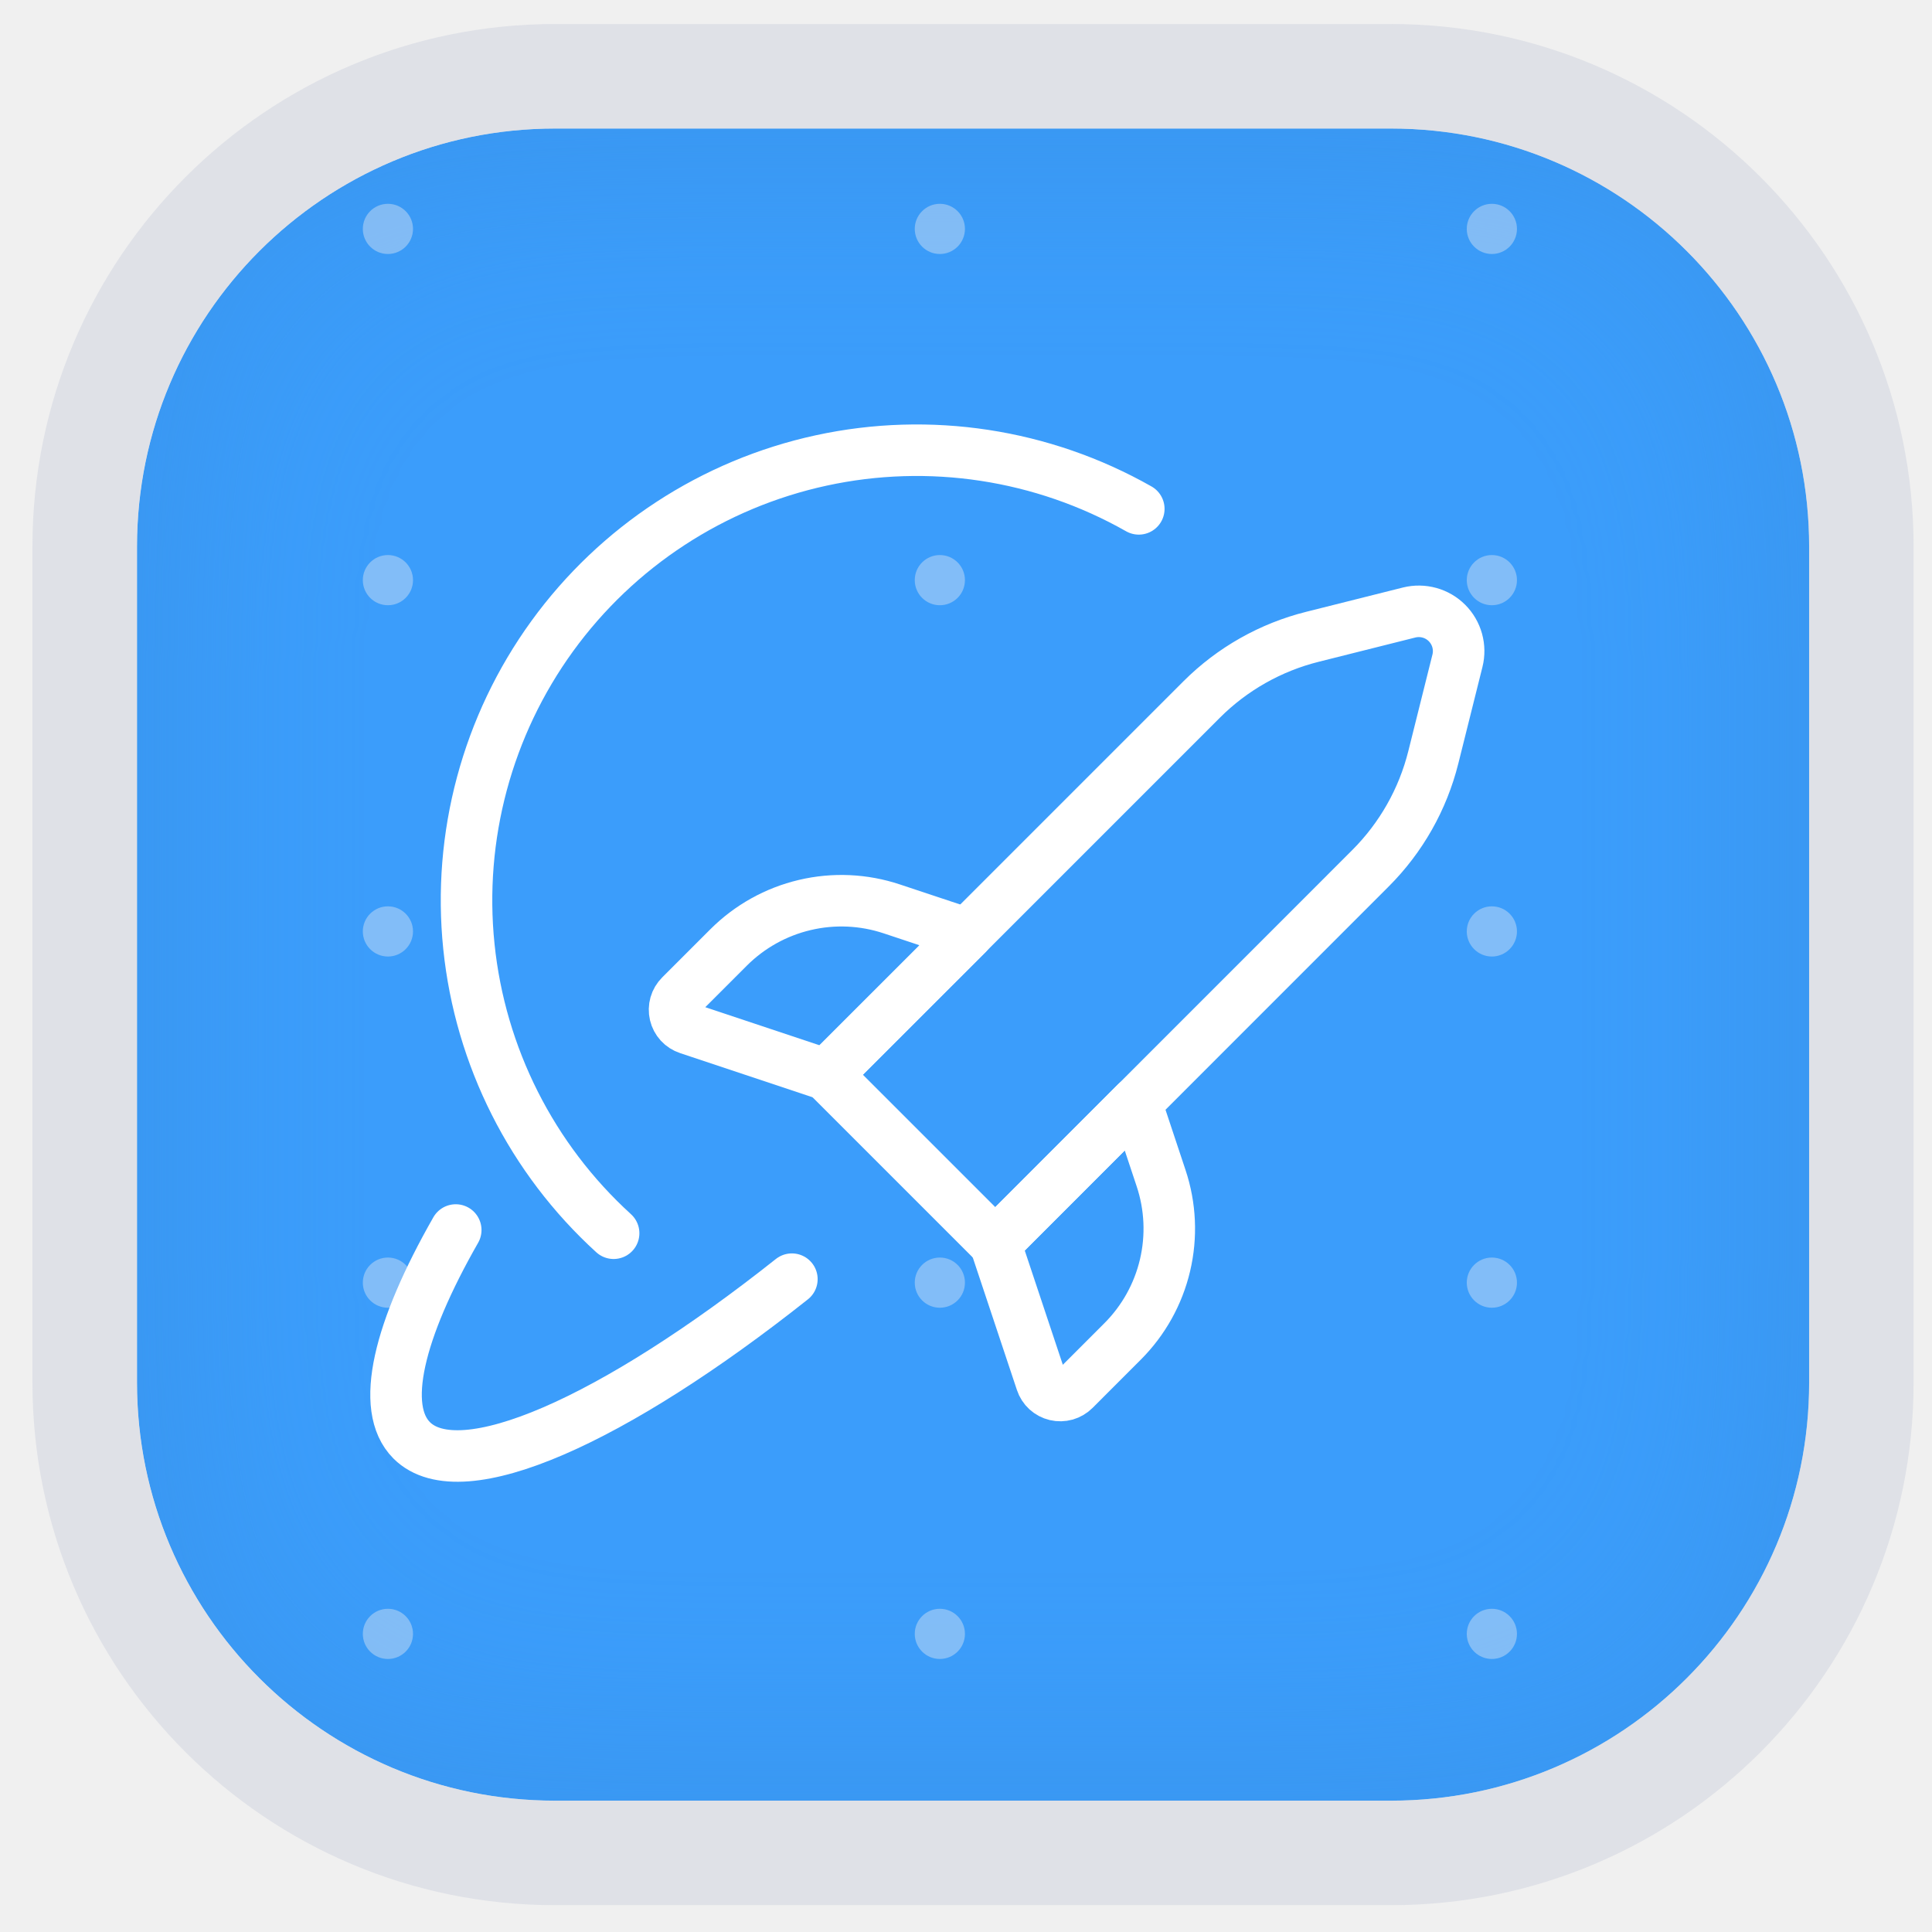
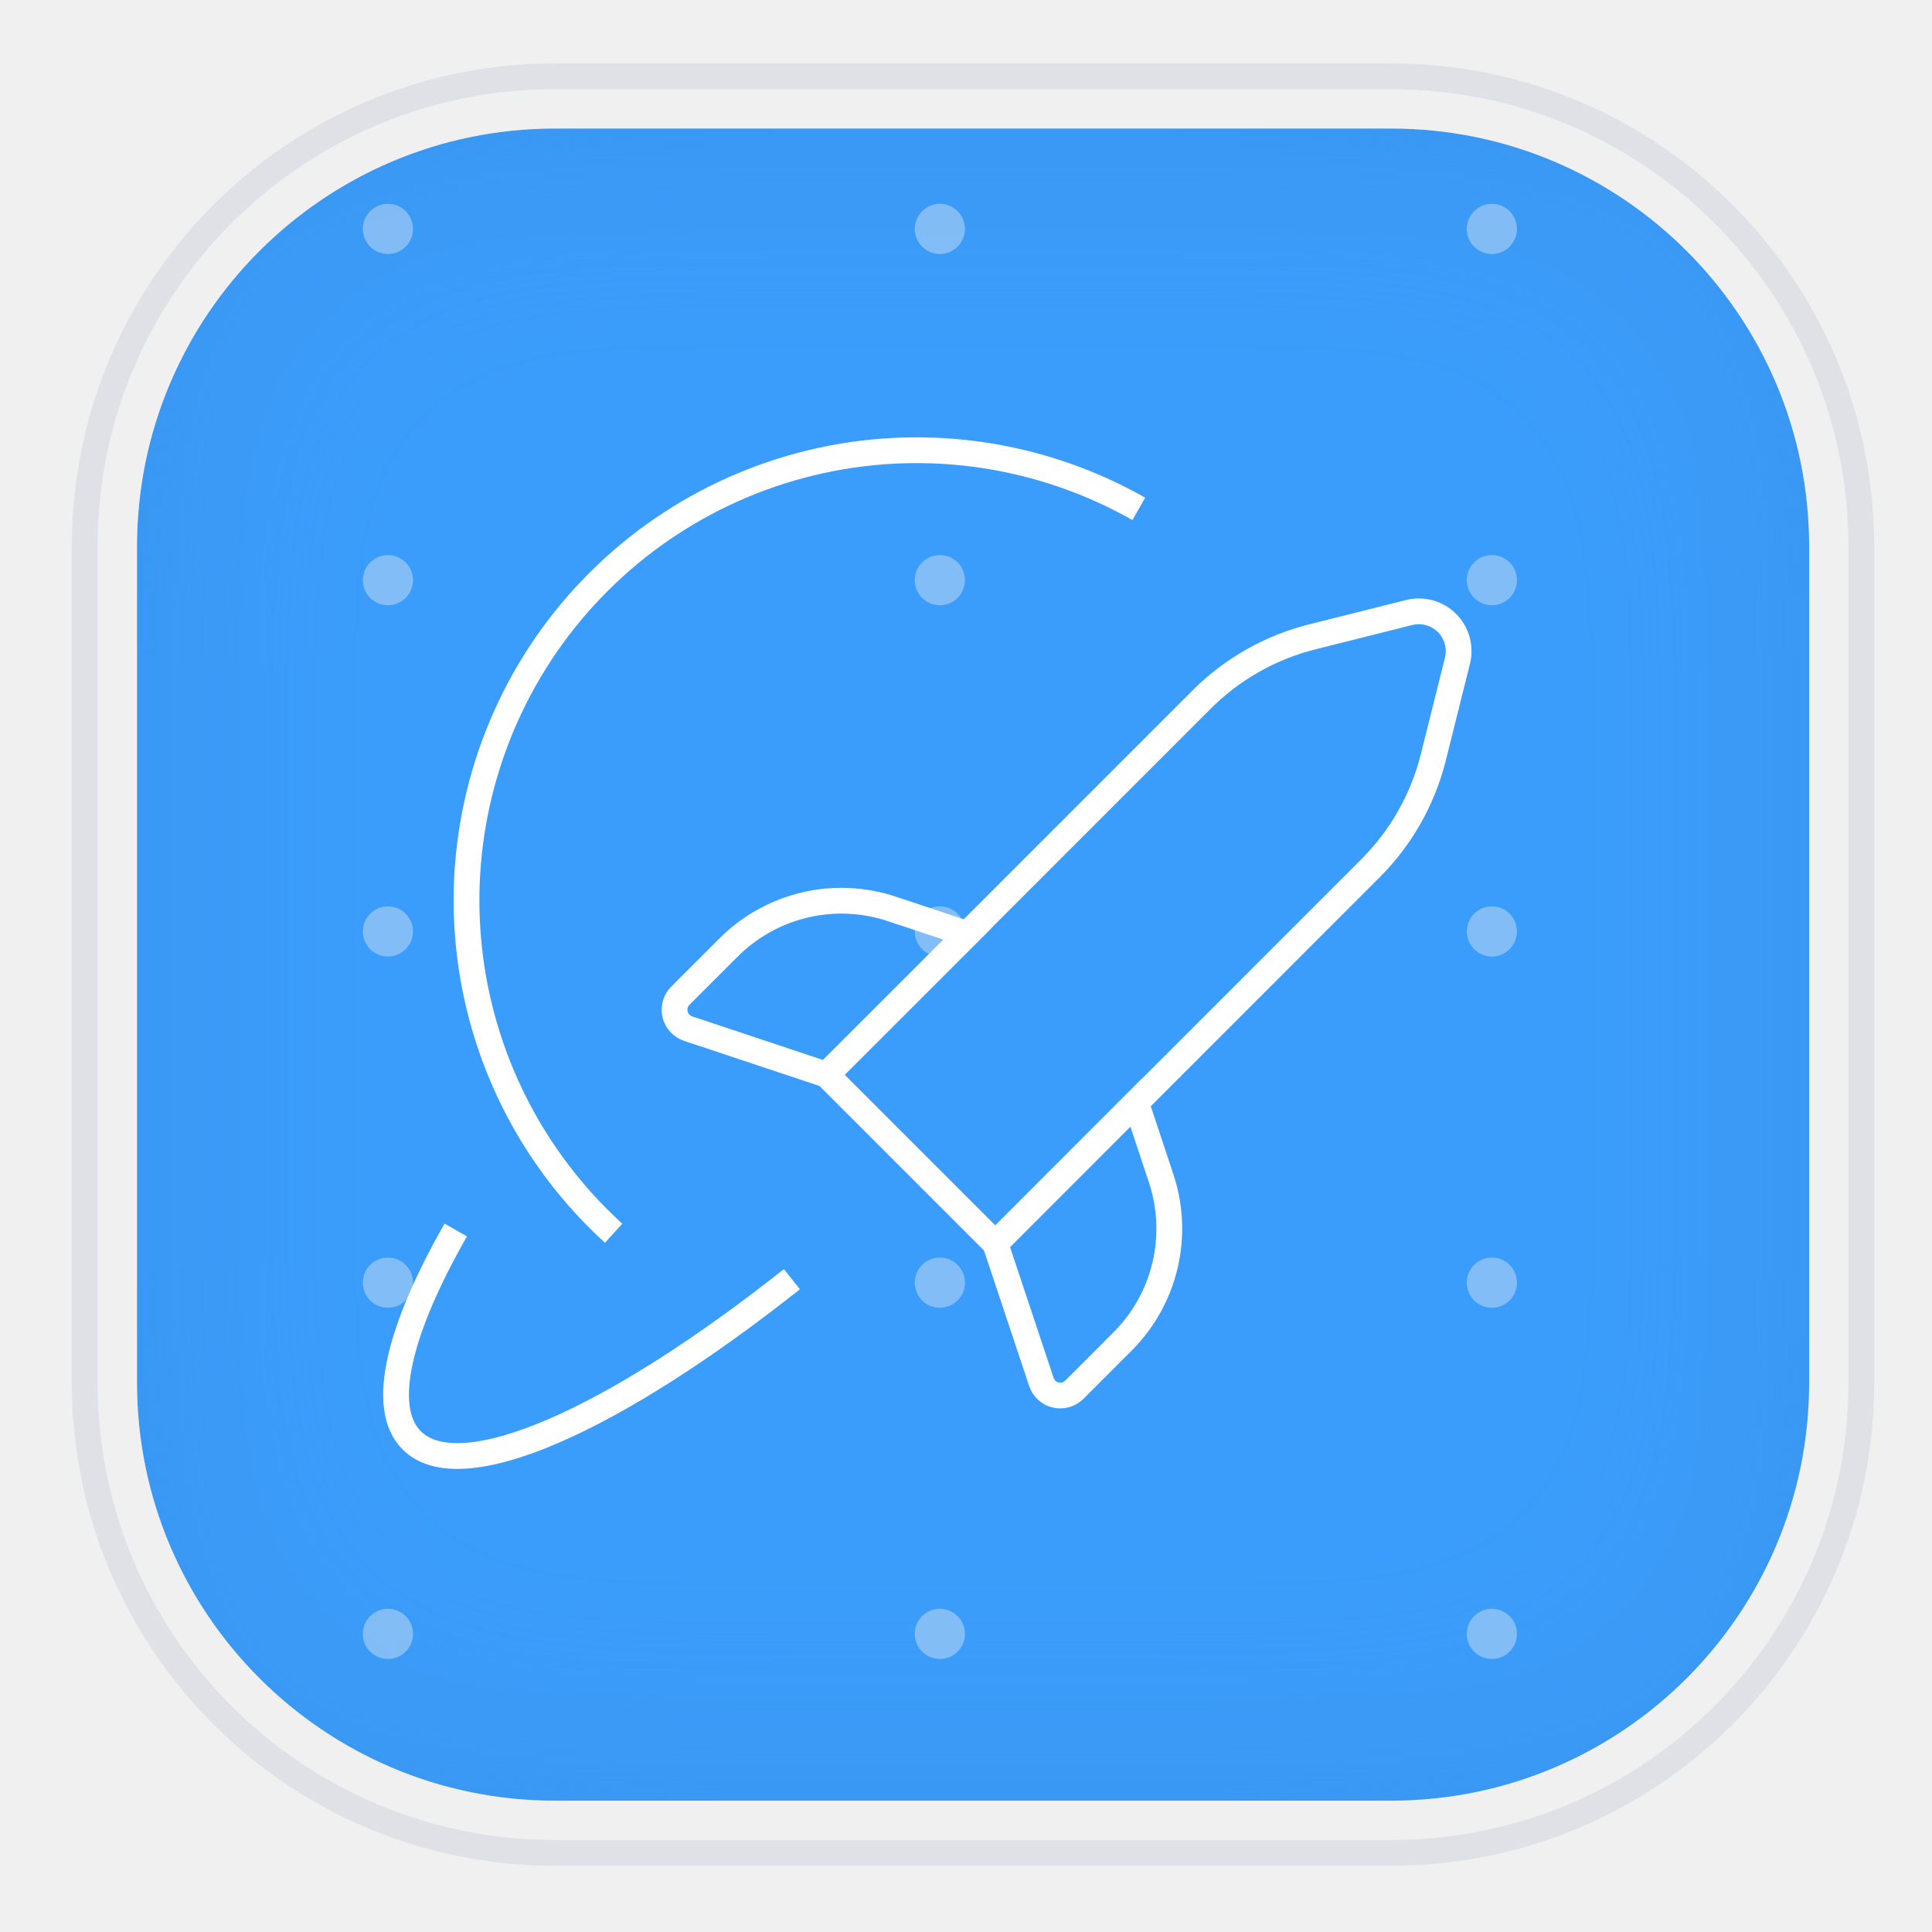
<svg xmlns="http://www.w3.org/2000/svg" width="75" height="75" viewBox="0 0 75 75" fill="none">
  <g clip-path="url(#clip0_86_4461)">
    <mask id="mask0_86_4461" style="mask-type:luminance" maskUnits="userSpaceOnUse" x="5" y="4" width="66" height="66">
      <path d="M54.003 4.99H21.547C12.585 4.99 5.319 12.256 5.319 21.218V53.674C5.319 62.636 12.585 69.902 21.547 69.902H54.003C62.965 69.902 70.231 62.636 70.231 53.674V21.218C70.231 12.256 62.965 4.99 54.003 4.99Z" fill="white" />
    </mask>
    <g mask="url(#mask0_86_4461)">
      <path d="M54.003 4.99H21.547C12.585 4.99 5.319 12.256 5.319 21.218V53.674C5.319 62.636 12.585 69.902 21.547 69.902H54.003C62.965 69.902 70.231 62.636 70.231 53.674V21.218C70.231 12.256 62.965 4.99 54.003 4.99Z" fill="#3B9DFB" />
      <g filter="url(#filter0_i_86_4461)">
        <path d="M54.003 4.99H21.547C12.585 4.99 5.319 12.256 5.319 21.218V53.674C5.319 62.636 12.585 69.902 21.547 69.902H54.003C62.965 69.902 70.231 62.636 70.231 53.674V21.218C70.231 12.256 62.965 4.99 54.003 4.99Z" fill="#3B9DFB" />
      </g>
      <g opacity="0.4">
        <path d="M15.059 9.86C15.597 9.86 16.033 9.424 16.033 8.886C16.033 8.348 15.597 7.912 15.059 7.912C14.521 7.912 14.085 8.348 14.085 8.886C14.085 9.424 14.521 9.86 15.059 9.86Z" fill="#EDEEF3" />
        <path d="M36.485 9.86C37.023 9.86 37.459 9.424 37.459 8.886C37.459 8.348 37.023 7.912 36.485 7.912C35.947 7.912 35.511 8.348 35.511 8.886C35.511 9.424 35.947 9.86 36.485 9.86Z" fill="#EDEEF3" />
        <path d="M57.914 9.86C58.452 9.86 58.888 9.424 58.888 8.886C58.888 8.348 58.452 7.912 57.914 7.912C57.377 7.912 56.94 8.348 56.94 8.886C56.94 9.424 57.377 9.86 57.914 9.86Z" fill="#EDEEF3" />
        <path d="M15.059 23.495C15.597 23.495 16.033 23.059 16.033 22.521C16.033 21.983 15.597 21.547 15.059 21.547C14.521 21.547 14.085 21.983 14.085 22.521C14.085 23.059 14.521 23.495 15.059 23.495Z" fill="#EDEEF3" />
        <path d="M36.485 23.495C37.023 23.495 37.459 23.059 37.459 22.521C37.459 21.983 37.023 21.547 36.485 21.547C35.947 21.547 35.511 21.983 35.511 22.521C35.511 23.059 35.947 23.495 36.485 23.495Z" fill="#EDEEF3" />
        <path d="M57.914 23.495C58.452 23.495 58.888 23.059 58.888 22.521C58.888 21.983 58.452 21.547 57.914 21.547C57.377 21.547 56.94 21.983 56.94 22.521C56.94 23.059 57.377 23.495 57.914 23.495Z" fill="#EDEEF3" />
        <path d="M15.059 37.132C15.597 37.132 16.033 36.695 16.033 36.157C16.033 35.62 15.597 35.184 15.059 35.184C14.521 35.184 14.085 35.62 14.085 36.157C14.085 36.695 14.521 37.132 15.059 37.132Z" fill="#EDEEF3" />
        <path d="M36.485 37.132C37.023 37.132 37.459 36.695 37.459 36.157C37.459 35.62 37.023 35.184 36.485 35.184C35.947 35.184 35.511 35.62 35.511 36.157C35.511 36.695 35.947 37.132 36.485 37.132Z" fill="#EDEEF3" />
        <path d="M57.914 37.132C58.452 37.132 58.888 36.695 58.888 36.157C58.888 35.62 58.452 35.184 57.914 35.184C57.377 35.184 56.94 35.62 56.94 36.157C56.94 36.695 57.377 37.132 57.914 37.132Z" fill="#EDEEF3" />
        <path d="M15.059 50.766C15.597 50.766 16.033 50.33 16.033 49.792C16.033 49.254 15.597 48.818 15.059 48.818C14.521 48.818 14.085 49.254 14.085 49.792C14.085 50.33 14.521 50.766 15.059 50.766Z" fill="#EDEEF3" />
        <path d="M36.485 50.766C37.023 50.766 37.459 50.33 37.459 49.792C37.459 49.254 37.023 48.818 36.485 48.818C35.947 48.818 35.511 49.254 35.511 49.792C35.511 50.33 35.947 50.766 36.485 50.766Z" fill="#EDEEF3" />
        <path d="M57.914 50.766C58.452 50.766 58.888 50.33 58.888 49.792C58.888 49.254 58.452 48.818 57.914 48.818C57.377 48.818 56.94 49.254 56.94 49.792C56.94 50.33 57.377 50.766 57.914 50.766Z" fill="#EDEEF3" />
        <path d="M15.059 64.401C15.597 64.401 16.033 63.965 16.033 63.427C16.033 62.889 15.597 62.453 15.059 62.453C14.521 62.453 14.085 62.889 14.085 63.427C14.085 63.965 14.521 64.401 15.059 64.401Z" fill="#EDEEF3" />
        <path d="M36.485 64.401C37.023 64.401 37.459 63.965 37.459 63.427C37.459 62.889 37.023 62.453 36.485 62.453C35.947 62.453 35.511 62.889 35.511 63.427C35.511 63.965 35.947 64.401 36.485 64.401Z" fill="#EDEEF3" />
        <path d="M57.914 64.401C58.452 64.401 58.888 63.965 58.888 63.427C58.888 62.889 58.452 62.453 57.914 62.453C57.377 62.453 56.94 62.889 56.94 63.427C56.94 63.965 57.377 64.401 57.914 64.401Z" fill="#EDEEF3" />
      </g>
      <g clip-path="url(#clip1_86_4461)">
-         <path d="M23.821 47.874C20.642 44.98 18.642 41.016 18.202 36.74C17.762 32.464 18.914 28.175 21.437 24.695C23.96 21.215 27.678 18.787 31.879 17.875C36.08 16.963 40.469 17.632 44.208 19.754" stroke="white" stroke-width="2" stroke-linecap="round" stroke-linejoin="round" />
-         <path d="M17.692 47.749C15.471 51.64 14.728 54.658 15.982 55.914C17.886 57.816 23.843 55.127 30.741 49.657" stroke="white" stroke-width="2" stroke-linecap="round" stroke-linejoin="round" />
-         <path d="M38.637 48.275L32.083 41.721L46.65 27.153C47.838 25.966 49.328 25.124 50.958 24.718L54.705 23.777C54.964 23.713 55.235 23.717 55.492 23.788C55.749 23.859 55.983 23.996 56.171 24.184C56.36 24.373 56.496 24.607 56.568 24.864C56.639 25.121 56.643 25.392 56.578 25.65L55.641 29.4C55.234 31.03 54.391 32.518 53.202 33.706L38.637 48.275Z" stroke="white" stroke-width="2" stroke-linecap="round" stroke-linejoin="round" />
-         <path d="M32.083 41.721L26.715 39.932C26.59 39.891 26.477 39.818 26.388 39.721C26.299 39.623 26.236 39.505 26.206 39.376C26.176 39.248 26.179 39.113 26.215 38.986C26.251 38.859 26.32 38.744 26.413 38.651L28.284 36.78C29.098 35.967 30.121 35.396 31.241 35.132C32.36 34.867 33.531 34.92 34.622 35.284L37.551 36.258L32.083 41.721Z" stroke="white" stroke-width="2" stroke-linecap="round" stroke-linejoin="round" />
-         <path d="M38.637 48.275L40.426 53.645C40.467 53.77 40.54 53.883 40.637 53.972C40.735 54.061 40.853 54.124 40.982 54.154C41.11 54.184 41.245 54.181 41.372 54.145C41.498 54.108 41.614 54.04 41.707 53.947L43.578 52.075C44.391 51.262 44.962 50.239 45.226 49.119C45.49 48 45.438 46.829 45.074 45.737L44.1 42.808L38.637 48.275Z" stroke="white" stroke-width="2" stroke-linecap="round" stroke-linejoin="round" />
+         <path d="M23.821 47.874C20.642 44.98 18.642 41.016 18.202 36.74C17.762 32.464 18.914 28.175 21.437 24.695C23.96 21.215 27.678 18.787 31.879 17.875C36.08 16.963 40.469 17.632 44.208 19.754" stroke="white" strokeWidth="2" strokeLinecap="round" strokeLinejoin="round" />
+         <path d="M17.692 47.749C15.471 51.64 14.728 54.658 15.982 55.914C17.886 57.816 23.843 55.127 30.741 49.657" stroke="white" strokeWidth="2" strokeLinecap="round" strokeLinejoin="round" />
+         <path d="M38.637 48.275L32.083 41.721L46.65 27.153C47.838 25.966 49.328 25.124 50.958 24.718L54.705 23.777C54.964 23.713 55.235 23.717 55.492 23.788C55.749 23.859 55.983 23.996 56.171 24.184C56.36 24.373 56.496 24.607 56.568 24.864C56.639 25.121 56.643 25.392 56.578 25.65L55.641 29.4C55.234 31.03 54.391 32.518 53.202 33.706L38.637 48.275Z" stroke="white" strokeWidth="2" strokeLinecap="round" strokeLinejoin="round" />
+         <path d="M32.083 41.721L26.715 39.932C26.59 39.891 26.477 39.818 26.388 39.721C26.299 39.623 26.236 39.505 26.206 39.376C26.176 39.248 26.179 39.113 26.215 38.986C26.251 38.859 26.32 38.744 26.413 38.651L28.284 36.78C29.098 35.967 30.121 35.396 31.241 35.132C32.36 34.867 33.531 34.92 34.622 35.284L37.551 36.258L32.083 41.721Z" stroke="white" strokeWidth="2" strokeLinecap="round" strokeLinejoin="round" />
+         <path d="M38.637 48.275L40.426 53.645C40.467 53.77 40.54 53.883 40.637 53.972C40.735 54.061 40.853 54.124 40.982 54.154C41.11 54.184 41.245 54.181 41.372 54.145C41.498 54.108 41.614 54.04 41.707 53.947L43.578 52.075C44.391 51.262 44.962 50.239 45.226 49.119C45.49 48 45.438 46.829 45.074 45.737L44.1 42.808L38.637 48.275Z" stroke="white" strokeWidth="2" strokeLinecap="round" strokeLinejoin="round" />
      </g>
    </g>
-     <path d="M54.001 2.961H21.545C11.462 2.961 3.288 11.135 3.288 21.218V53.673C3.288 63.756 11.462 71.93 21.545 71.93H54.001C64.083 71.93 72.257 63.756 72.257 53.673V21.218C72.257 11.135 64.083 2.961 54.001 2.961Z" stroke="#C7CBDB" stroke-opacity="0.4" stroke-width="4.057" />
+     <path d="M54.001 2.961H21.545C11.462 2.961 3.288 11.135 3.288 21.218V53.673C3.288 63.756 11.462 71.93 21.545 71.93H54.001C64.083 71.93 72.257 63.756 72.257 53.673V21.218C72.257 11.135 64.083 2.961 54.001 2.961Z" stroke="#C7CBDB" stroke-opacity="0.4" strokeWidth="4.057" />
  </g>
  <defs>
    <filter id="filter0_i_86_4461" x="5.319" y="4.99" width="64.912" height="64.912" filterUnits="userSpaceOnUse" color-interpolation-filters="sRGB">
      <feFlood flood-opacity="0" result="BackgroundImageFix" />
      <feBlend mode="normal" in="SourceGraphic" in2="BackgroundImageFix" result="shape" />
      <feColorMatrix in="SourceAlpha" type="matrix" values="0 0 0 0 0 0 0 0 0 0 0 0 0 0 0 0 0 0 127 0" result="hardAlpha" />
      <feOffset />
      <feGaussianBlur stdDeviation="5.071" />
      <feComposite in2="hardAlpha" operator="arithmetic" k2="-1" k3="1" />
      <feColorMatrix type="matrix" values="0 0 0 0 0.223 0 0 0 0 0.588 0 0 0 0 0.938 0 0 0 1 0" />
      <feBlend mode="normal" in2="shape" result="effect1_innerShadow_86_4461" />
    </filter>
    <clipPath id="clip0_86_4461">
      <rect width="74.994" height="74.02" fill="white" transform="translate(0.00292969)" />
    </clipPath>
    <clipPath id="clip1_86_4461">
      <rect width="44" height="44" fill="white" transform="translate(13.999 15)" />
    </clipPath>
  </defs>
</svg>
